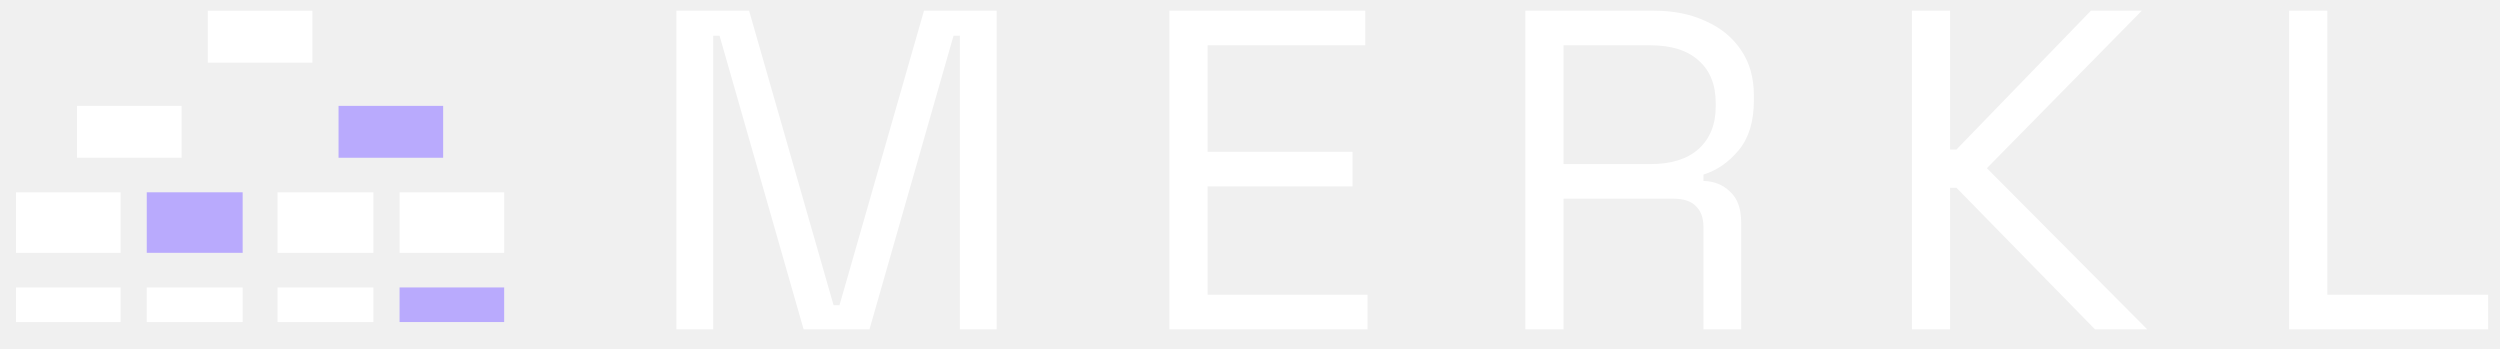
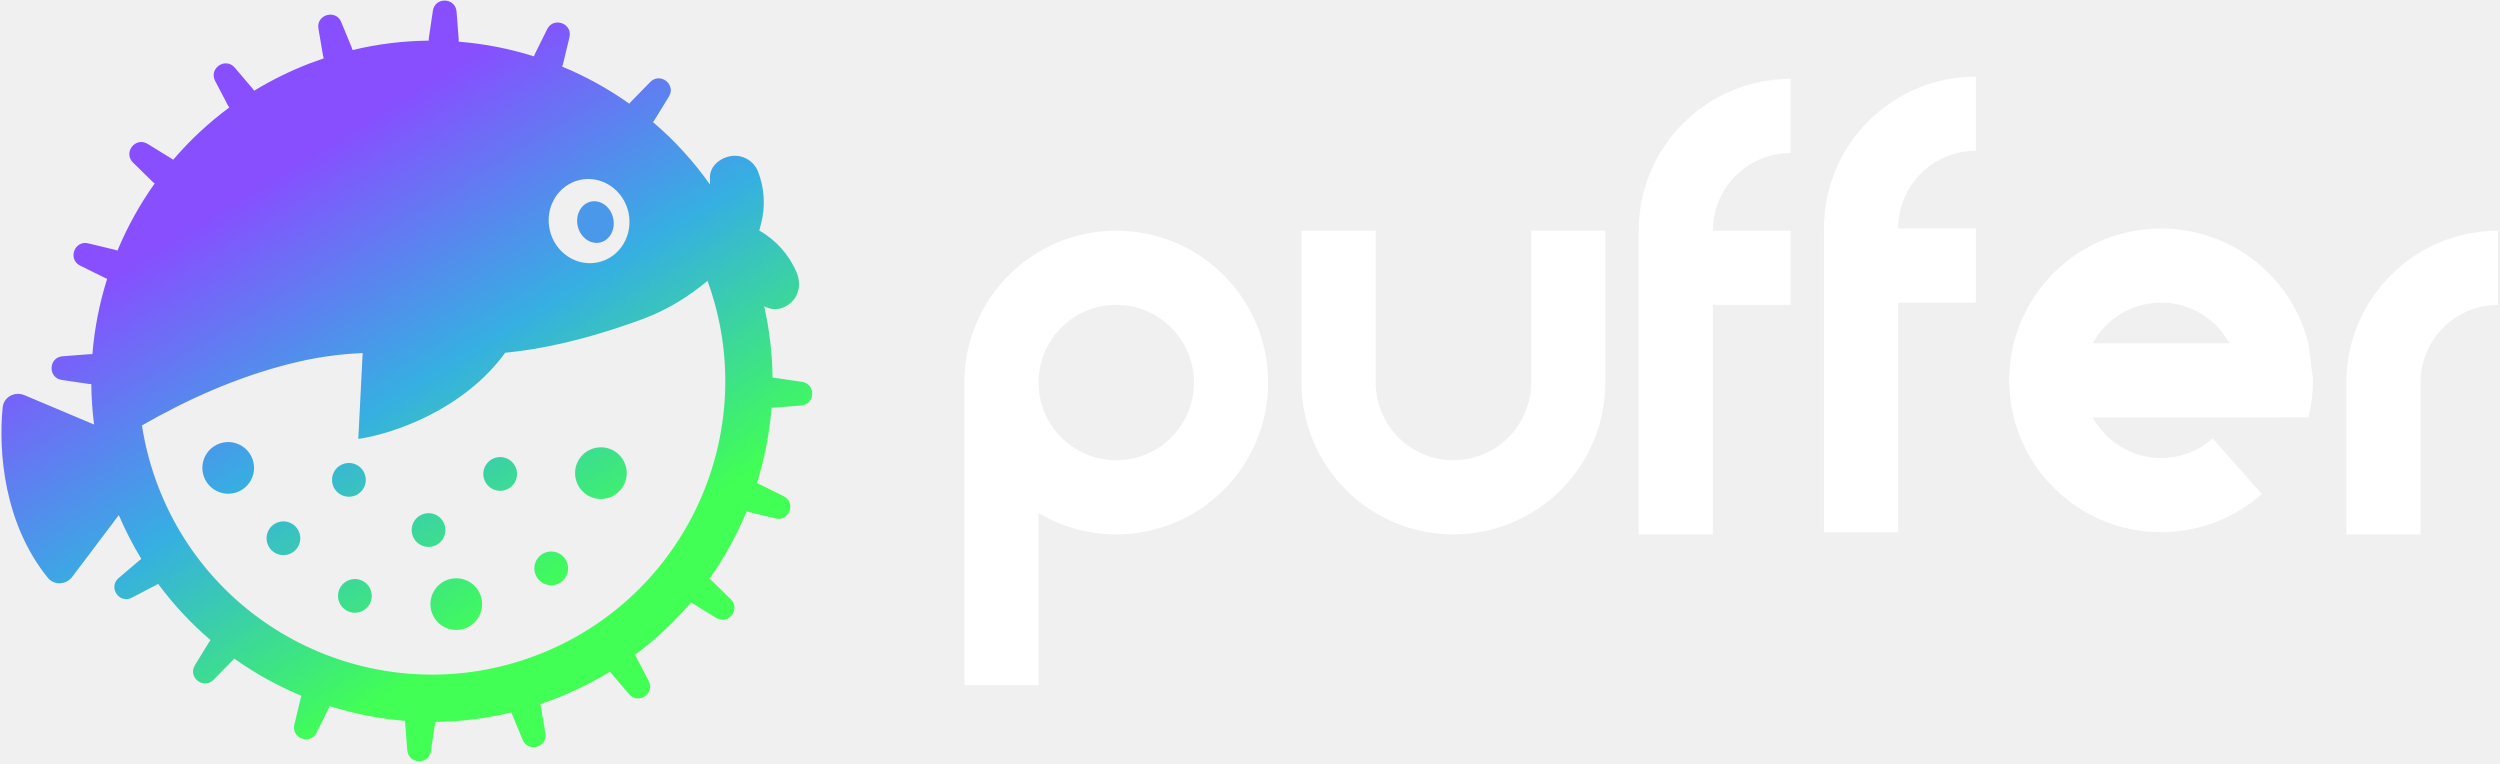
- <svg xmlns="http://www.w3.org/2000/svg" width="158" height="22" viewBox="0 0 158 22" fill="none">
-   <rect x="21.396" y="6.691" width="6.611" height="3.279" fill="#B9AAFD" />
-   <rect x="25.253" y="12.154" width="6.611" height="3.825" fill="white" />
-   <rect x="13.132" y="0.68" width="6.611" height="3.279" fill="white" />
-   <rect x="25.253" y="18.167" width="6.611" height="2.186" fill="#B9AAFD" />
-   <rect x="17.539" y="12.154" width="6.061" height="3.825" fill="white" />
-   <rect x="17.539" y="18.167" width="6.061" height="2.186" fill="white" />
-   <rect x="9.275" y="12.154" width="6.061" height="3.825" fill="#B9AAFD" />
-   <rect x="9.275" y="18.167" width="6.061" height="2.186" fill="white" />
-   <rect x="1.011" y="12.154" width="6.611" height="3.825" fill="white" />
-   <rect x="4.867" y="6.691" width="6.611" height="3.279" fill="white" />
-   <rect x="1.011" y="18.167" width="6.611" height="2.186" fill="white" />
-   <path d="M42.748 20.814V0.676H47.342L52.682 19.289H53.056L58.396 0.676H62.99V20.814H60.665V2.258H60.263L54.951 20.814H50.788L45.476 2.258H45.074V20.814H42.748Z" fill="white" />
-   <path d="M73.908 20.814V0.676H86.283V2.862H76.32V9.594H85.479V11.78H76.32V18.627H86.426V20.814H73.908Z" fill="white" />
-   <path d="M96.403 20.814V0.676H104.529C105.773 0.676 106.864 0.896 107.802 1.337C108.759 1.759 109.506 2.373 110.042 3.179C110.578 3.965 110.845 4.914 110.845 6.027V6.343C110.845 7.667 110.53 8.712 109.898 9.479C109.266 10.246 108.52 10.764 107.658 11.033V11.435C108.348 11.454 108.912 11.685 109.352 12.126C109.812 12.548 110.042 13.19 110.042 14.053V20.814H107.658V14.341C107.658 13.765 107.496 13.324 107.17 13.018C106.864 12.711 106.395 12.557 105.763 12.557H98.815V20.814H96.403ZM98.815 10.371H104.299C105.62 10.371 106.634 10.054 107.343 9.421C108.07 8.769 108.434 7.868 108.434 6.717V6.516C108.434 5.365 108.08 4.473 107.371 3.84C106.663 3.188 105.639 2.862 104.299 2.862H98.815V10.371Z" fill="white" />
-   <path d="M120.833 20.814V0.676H123.245V9.45H123.647L132.146 0.676H135.362L125.571 10.63L135.706 20.814H132.404L123.647 11.867H123.245V20.814H120.833Z" fill="white" />
-   <path d="M144.675 20.814V0.676H147.087V18.627H157.251V20.814H144.675Z" fill="white" />
+ <svg xmlns="http://www.w3.org/2000/svg" width="986" height="301" viewBox="0 0 986 301" fill="none">
+   <path fill-rule="evenodd" clip-rule="evenodd" d="M125.591 11.272C124.656 5.747 132.434 3.514 134.571 8.694L138.739 18.793C138.869 19.108 138.968 19.426 139.038 19.745C149.034 17.335 159.103 16.121 169.073 16.027C169.063 15.699 169.082 15.364 169.132 15.025L170.721 4.243C171.539 -1.301 179.626 -1.021 180.059 4.566L180.9 15.433C180.926 15.775 180.922 16.111 180.889 16.44C191.029 17.244 200.993 19.199 210.596 22.221C210.688 21.906 210.809 21.593 210.961 21.287L215.815 11.504C218.305 6.485 225.91 9.25 224.595 14.697L222.032 25.312C221.952 25.645 221.844 25.962 221.712 26.263C231.042 30.126 239.934 35.033 248.2 40.898C248.38 40.636 248.587 40.385 248.818 40.149L256.457 32.345C260.377 28.34 266.755 33.321 263.821 38.094L258.103 47.398C257.934 47.674 257.744 47.93 257.539 48.165C265.936 55.316 273.512 63.554 280.025 72.773C280.009 71.885 280.004 71.003 279.999 70.136L279.999 70.132L279.998 69.978C279.978 65.558 283.976 62.159 288.506 61.526C290.671 61.239 292.871 61.678 294.759 62.775C296.648 63.871 298.12 65.564 298.944 67.587C301.522 74.146 301.957 81.353 300.188 88.174C300.043 88.789 299.873 89.403 299.68 90.099L299.68 90.099L299.679 90.103L299.676 90.117C299.603 90.377 299.528 90.65 299.45 90.938C306.071 94.67 311.263 100.499 314.208 107.507C316.574 113.15 314.33 118.913 309.115 121.201C306.429 122.356 303.798 122.052 301.389 120.79C303.519 130.169 304.601 139.604 304.698 148.953C304.978 148.952 305.262 148.972 305.548 149.014L316.33 150.604C321.873 151.421 321.594 159.509 316.007 159.941L305.141 160.782C304.855 160.804 304.573 160.805 304.297 160.785C303.5 170.939 301.55 180.917 298.53 190.534C298.785 190.617 299.038 190.721 299.287 190.844L309.069 195.697C314.088 198.187 311.323 205.793 305.876 204.478L295.262 201.915C294.994 201.85 294.736 201.767 294.488 201.669C290.624 211.015 285.712 219.922 279.839 228.2C280.042 228.351 280.238 228.519 280.425 228.702L288.228 236.339C292.232 240.259 287.252 246.638 282.478 243.704L273.176 237.987C272.959 237.853 272.755 237.708 272.563 237.552C266.054 245.197 258.643 252.16 250.412 258.261C250.552 258.462 250.681 258.673 250.798 258.897L255.849 268.553C258.446 273.518 251.738 278.045 248.105 273.78L241.038 265.484C240.874 265.291 240.725 265.091 240.592 264.885C233.637 269.14 226.194 272.819 218.302 275.835C216.575 276.494 214.843 277.116 213.107 277.7C213.177 277.931 213.234 278.168 213.275 278.413L215.099 289.183C216.035 294.708 208.257 296.941 206.119 291.762L201.952 281.663C201.859 281.439 201.782 281.213 201.72 280.985C191.703 283.404 181.611 284.621 171.618 284.713C171.614 284.95 171.594 285.19 171.559 285.432L169.969 296.212C169.152 301.756 161.064 301.476 160.632 295.889L159.791 285.025C159.772 284.779 159.769 284.536 159.781 284.297C149.62 283.487 139.635 281.522 130.014 278.486C129.935 278.716 129.84 278.945 129.728 279.17L124.876 288.951C122.385 293.97 114.78 291.205 116.095 285.758L118.658 275.145C118.718 274.897 118.793 274.657 118.882 274.427C109.539 270.548 100.636 265.622 92.364 259.733C92.215 259.933 92.05 260.125 91.871 260.308L84.233 268.11C80.314 272.115 73.935 267.135 76.869 262.361L82.586 253.059C82.72 252.841 82.866 252.636 83.023 252.443C75.39 245.924 68.439 238.505 62.352 230.265C62.14 230.417 61.914 230.555 61.676 230.68L52.02 235.731C47.055 238.328 42.527 231.62 46.793 227.987L55.089 220.921C55.299 220.741 55.518 220.581 55.744 220.438C52.412 214.974 49.435 209.209 46.856 203.163L28.542 227.441C26.114 230.659 21.38 231.003 18.845 227.869C1.489 206.415 -0.655 178.041 1.046 160.706C1.455 156.538 5.819 154.24 9.678 155.868L37.105 167.438C36.419 162.115 36.059 156.795 36.015 151.502C35.728 151.504 35.436 151.484 35.142 151.441L24.361 149.851C18.817 149.034 19.097 140.946 24.684 140.514L35.549 139.673C35.852 139.65 36.15 139.65 36.442 139.674C37.26 129.528 39.228 119.56 42.266 109.955C41.975 109.866 41.687 109.752 41.404 109.611L31.622 104.758C26.602 102.268 29.368 94.662 34.815 95.978L45.429 98.541C45.742 98.616 46.041 98.716 46.326 98.837C50.203 89.51 55.123 80.623 61.003 72.364C60.745 72.185 60.499 71.982 60.266 71.754L52.462 64.116C48.458 60.196 53.438 53.817 58.212 56.751L67.515 62.469C67.792 62.639 68.048 62.829 68.284 63.035C74.793 55.414 82.199 48.472 90.424 42.391C90.227 42.135 90.049 41.858 89.894 41.56L84.842 31.902C82.245 26.937 88.952 22.41 92.586 26.675L99.653 34.972C99.875 35.232 100.068 35.506 100.233 35.789C107.157 31.562 114.564 27.906 122.414 24.906C124.161 24.238 125.914 23.61 127.671 23.019C127.559 22.709 127.473 22.384 127.416 22.045L125.591 11.272ZM62.309 191.659C85.113 251.334 151.974 281.224 211.648 258.42C270.761 235.832 300.647 170.01 279.038 110.767C271.871 116.787 263.271 122.241 253.271 125.906C230.829 134.132 213.694 137.715 199.234 139.132C182.791 161.742 154.837 171.175 141.312 173.117L143.036 139.259C134.229 139.626 124.766 140.786 113.7 143.628C92.915 148.968 73.555 157.677 55.983 167.789C57.21 175.792 59.301 183.788 62.309 191.659ZM91.789 194.572C86.248 195.558 80.956 191.865 79.97 186.323C78.984 180.782 82.677 175.49 88.218 174.504C93.76 173.518 99.051 177.211 100.037 182.752C101.023 188.294 97.331 193.586 91.789 194.572ZM138.772 195.806C135.156 196.449 131.702 194.039 131.058 190.422C130.415 186.805 132.825 183.352 136.442 182.708C140.058 182.065 143.512 184.475 144.156 188.092C144.799 191.708 142.389 195.162 138.772 195.806ZM198.435 193.472C194.818 194.115 191.364 191.705 190.721 188.088C190.077 184.471 192.487 181.018 196.104 180.374C199.721 179.731 203.174 182.141 203.818 185.758C204.462 189.374 202.051 192.828 198.435 193.472ZM210.858 225.334C211.502 228.951 214.956 231.361 218.572 230.718C222.189 230.074 224.599 226.62 223.956 223.004C223.312 219.387 219.858 216.977 216.242 217.62C212.625 218.264 210.215 221.718 210.858 225.334ZM141.136 241.571C137.519 242.215 134.065 239.805 133.422 236.188C132.778 232.571 135.188 229.117 138.805 228.474C142.422 227.83 145.875 230.24 146.519 233.857C147.163 237.474 144.752 240.928 141.136 241.571ZM105.238 213.457C105.882 217.074 109.336 219.484 112.953 218.841C116.569 218.197 118.979 214.743 118.336 211.127C117.692 207.51 114.239 205.1 110.622 205.743C107.005 206.387 104.595 209.841 105.238 213.457ZM170.184 215.601C166.567 216.244 163.113 213.834 162.47 210.217C161.826 206.6 164.236 203.147 167.853 202.503C171.47 201.859 174.923 204.27 175.567 207.886C176.211 211.503 173.8 214.957 170.184 215.601ZM226.964 188.392C227.95 193.933 233.242 197.626 238.783 196.64C244.325 195.654 248.017 190.362 247.031 184.821C246.045 179.279 240.753 175.586 235.212 176.572C229.67 177.559 225.978 182.85 226.964 188.392ZM169.916 240.048C170.903 245.59 176.194 249.283 181.736 248.296C187.277 247.31 190.97 242.019 189.984 236.477C188.998 230.935 183.706 227.243 178.165 228.229C172.623 229.215 168.93 234.507 169.916 240.048ZM247.841 83.671C249.881 92.632 244.591 101.477 236.027 103.427C227.462 105.376 218.866 99.691 216.826 90.73C214.787 81.768 220.076 72.923 228.641 70.974C237.205 69.025 245.801 74.709 247.841 83.671Z" fill="url(#paint0_linear_889_1735)" />
+   <path d="M236.676 95.64C240.534 94.763 242.839 90.442 241.826 85.991C240.813 81.54 236.865 78.644 233.008 79.522C229.15 80.4 226.845 84.72 227.858 89.171C228.871 93.622 232.819 96.518 236.676 95.64Z" fill="#4A98EA" />
+   <path fill-rule="evenodd" clip-rule="evenodd" d="M719.362 90.117C719.362 57.041 746.183 30.227 779.27 30.227V59.481C762.345 59.481 748.624 73.197 748.624 90.117V90.118H779.269V119.373H748.624V209.899H719.362V90.117ZM706.207 31.096H706.206C673.12 31.096 646.298 57.908 646.297 90.984H646.296V210.766H675.559V90.986H675.56C675.56 74.066 689.281 60.35 706.206 60.35H706.207V31.096ZM440.254 181.511C457.179 181.511 470.9 167.795 470.9 150.875C470.9 133.955 457.179 120.238 440.254 120.238C423.329 120.238 409.609 133.955 409.609 150.875C409.609 167.795 423.329 181.511 440.254 181.511ZM440.254 210.765C429.056 210.765 418.575 207.693 409.609 202.347V270.227H380.346V150.875C380.346 117.798 407.168 90.984 440.254 90.984C473.341 90.984 500.163 117.798 500.163 150.875C500.163 183.951 473.341 210.765 440.254 210.765ZM633.136 90.984H603.873V150.874C603.872 167.793 590.153 181.509 573.228 181.509C556.303 181.509 542.583 167.793 542.583 150.874V150.873V150.872V90.984H513.32V150.872V150.873V150.874C513.32 183.95 540.142 210.763 573.228 210.763C606.314 210.763 633.136 183.949 633.136 150.873V150.872L633.136 90.984ZM675.56 90.986L675.561 120.24H706.206V90.985L675.56 90.986ZM898.933 112.363C904.425 119.157 908.326 127.021 910.432 135.38L912.244 149.482C912.246 149.656 912.247 149.831 912.247 150.006L912.247 150.008C912.246 155.053 911.622 159.953 910.447 164.634H898.549V164.636H825.402C830.595 174.174 840.71 180.647 852.337 180.647C860.138 180.647 867.257 177.734 872.667 172.937L892.075 194.828C881.818 203.916 868.755 209.213 855.063 209.836C841.372 210.459 827.881 206.371 816.841 198.252C805.801 190.134 797.879 178.477 794.396 165.225C790.914 151.973 792.082 137.929 797.705 125.434C803.329 112.939 813.068 102.75 825.298 96.565C837.527 90.381 851.509 88.576 864.909 91.45C878.309 94.325 890.318 101.707 898.933 112.363ZM825.402 135.382C830.595 125.844 840.71 119.371 852.337 119.371C863.965 119.371 874.079 125.844 879.273 135.382H825.402ZM954.664 150.87C954.664 133.983 968.332 120.287 985.211 120.234V90.98C952.17 91.033 925.402 117.827 925.402 150.87V150.871L954.664 150.871V150.87ZM925.402 210.763H954.664V150.873L925.402 150.873V210.763Z" fill="white" />
+   <defs>
+     <linearGradient id="paint0_linear_889_1735" x1="187.883" y1="0.228" x2="319.227" y2="213.903" gradientUnits="userSpaceOnUse">
+       <stop offset="0.068" stop-color="#874FFF" />
+       <stop offset="0.464" stop-color="#36AFE2" />
+       <stop offset="0.859" stop-color="#41FF54" />
+     </linearGradient>
+   </defs>
</svg>
